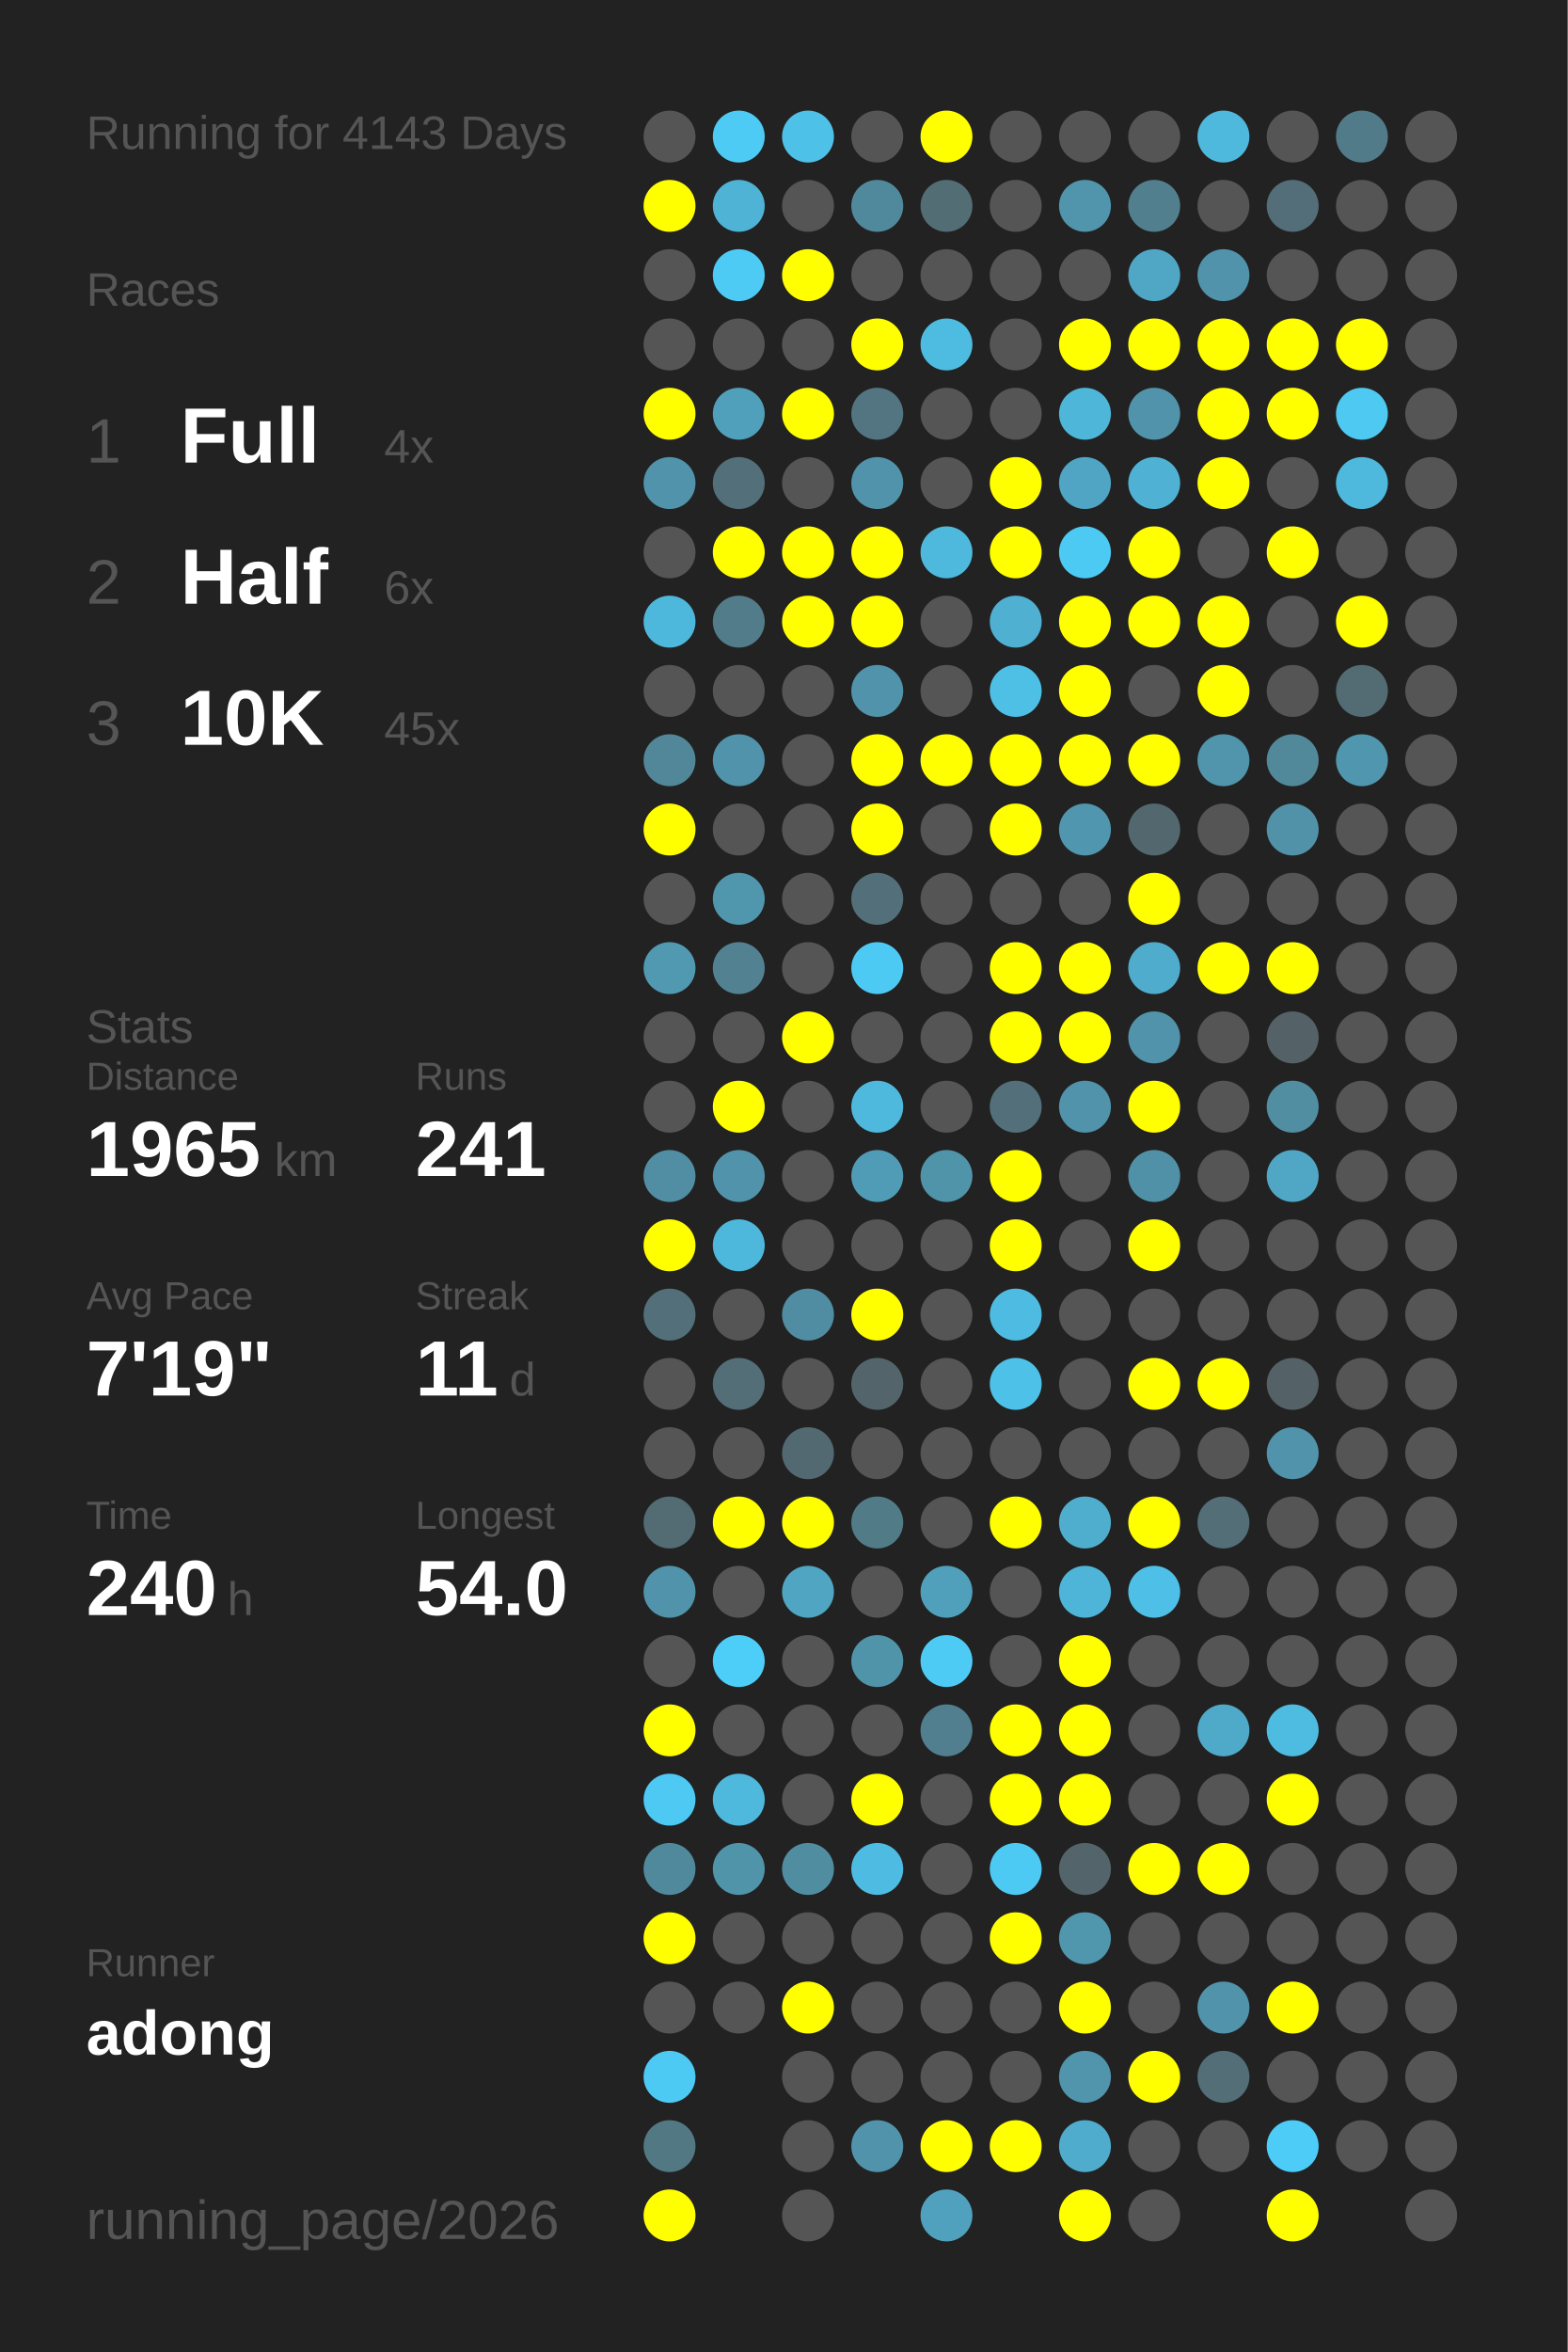
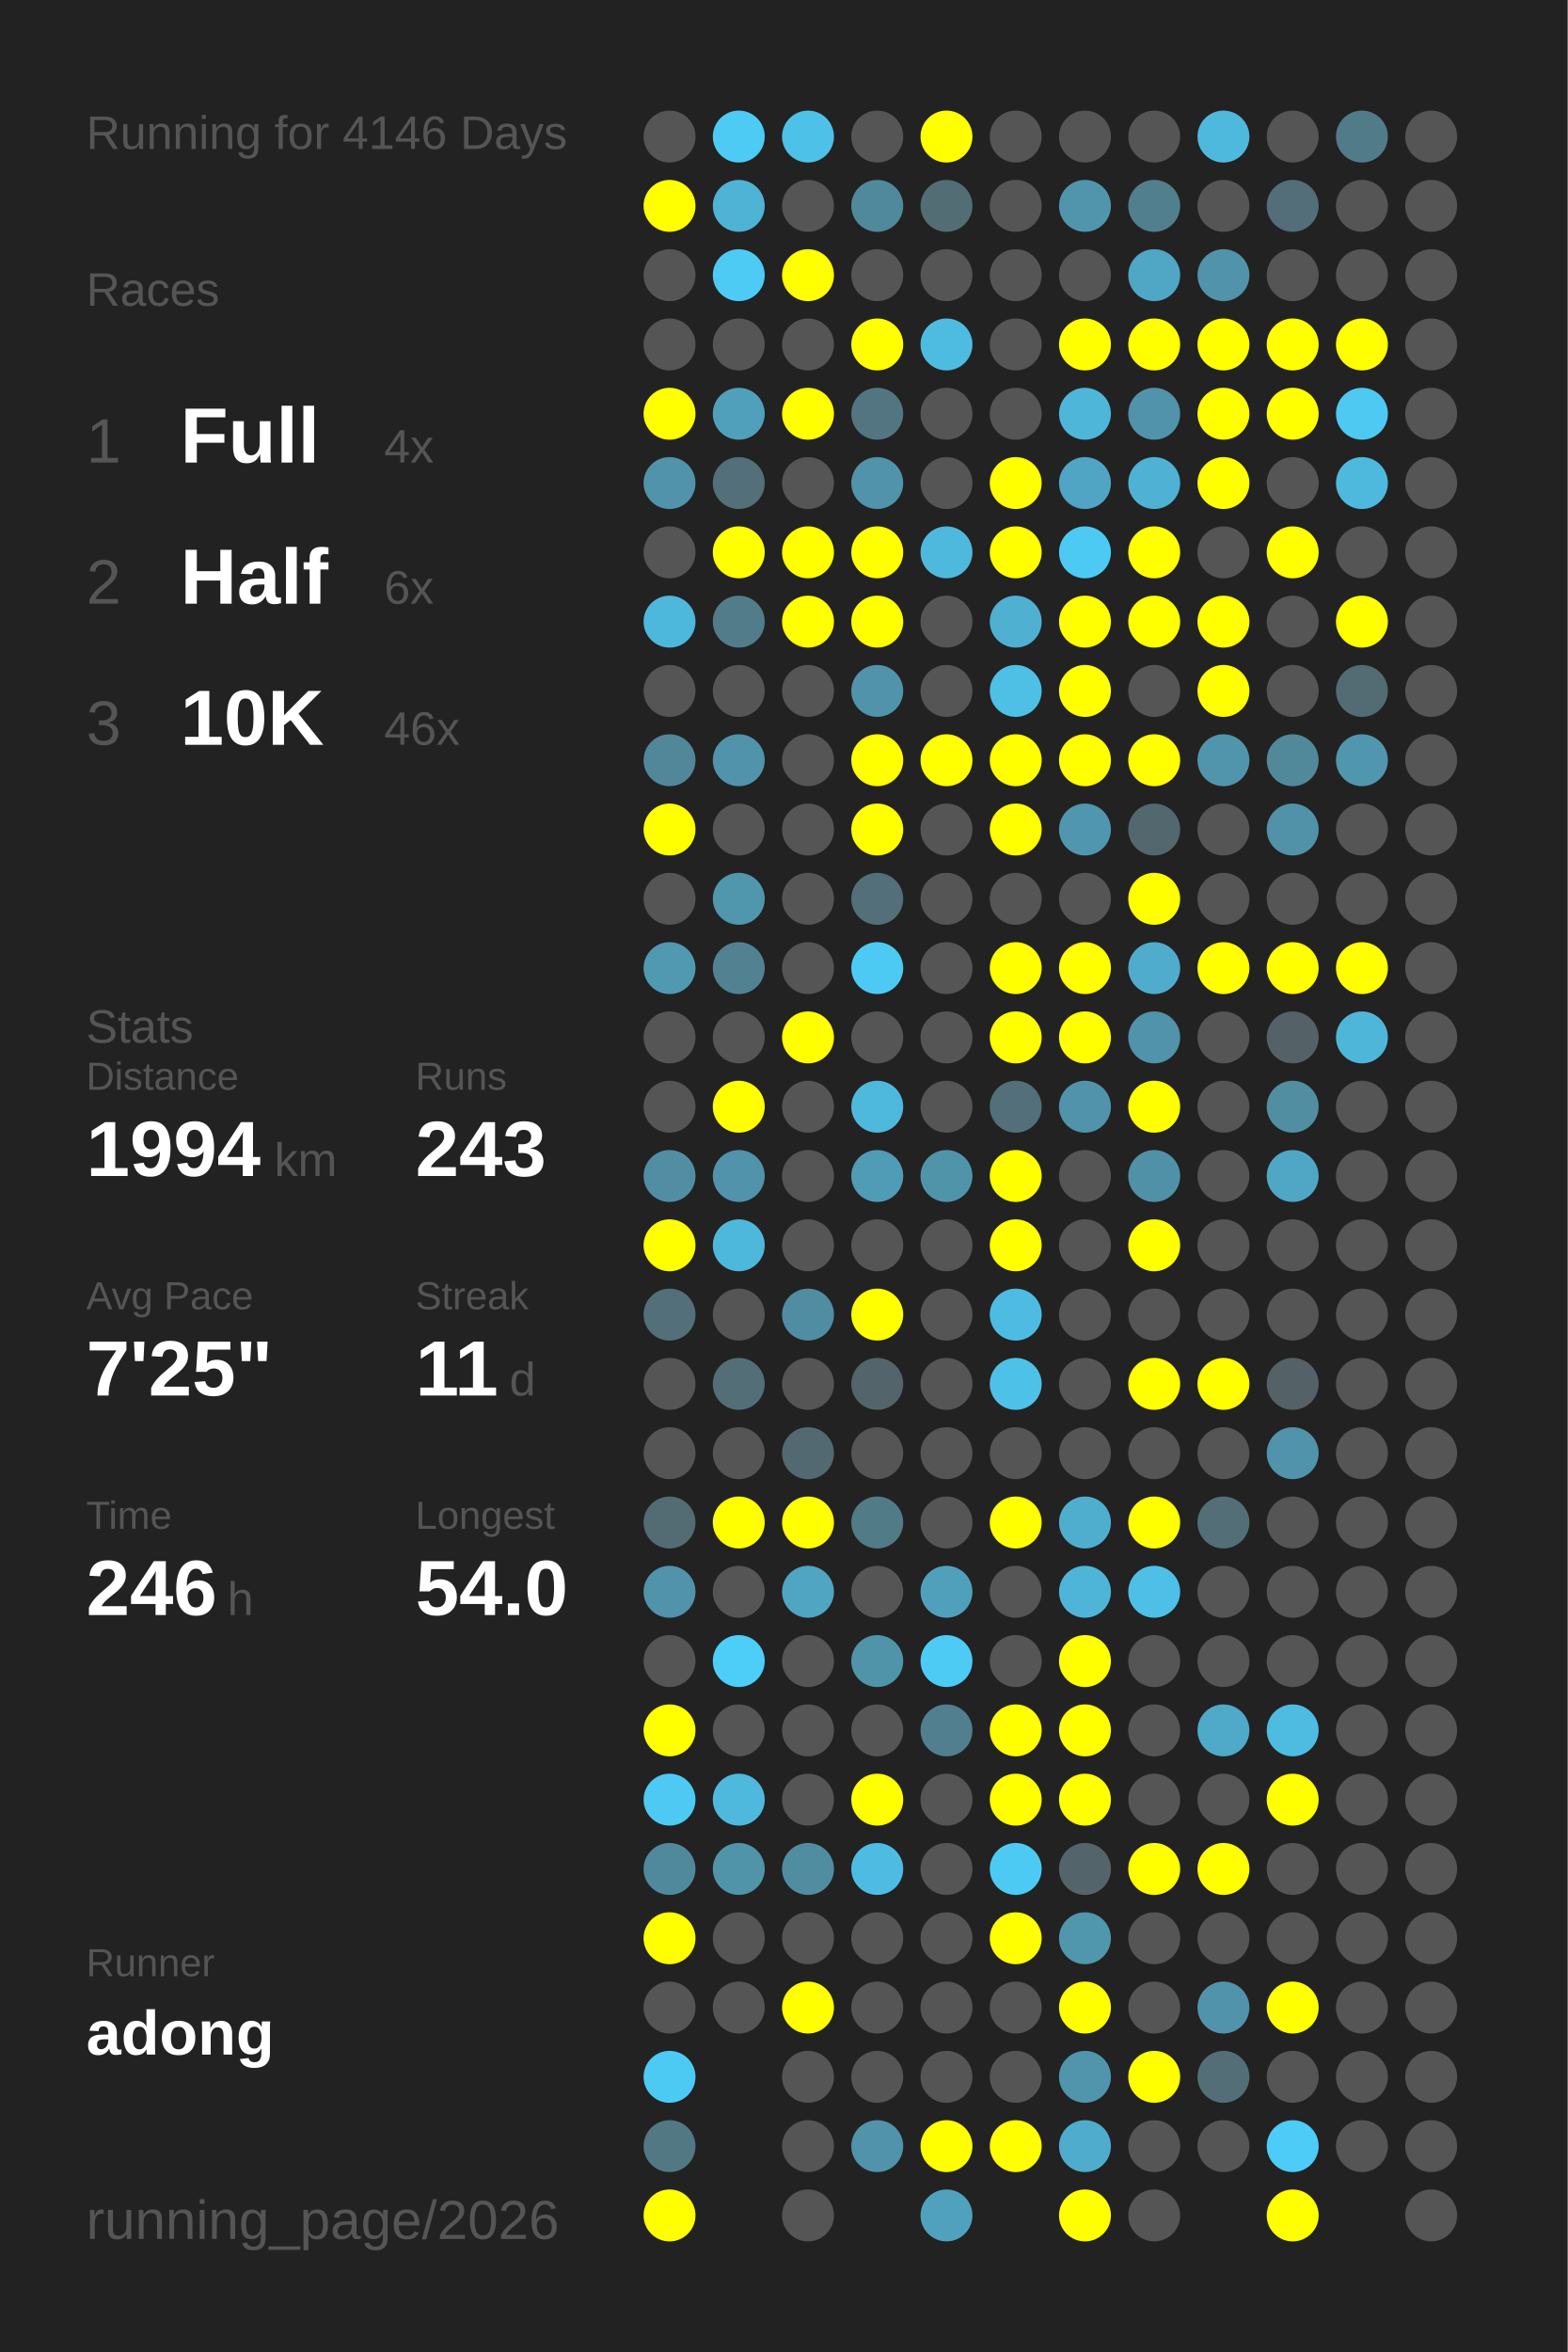
<svg xmlns="http://www.w3.org/2000/svg" baseProfile="full" height="300mm" version="1.1" viewBox="0,0,200,300" width="200mm">
  <defs />
  <rect fill="#222222" height="300" width="200" x="0" y="0" />
-   <text fill="#555555" style="font-size:6px; font-family:Arial;" x="11" y="19">Running for 4143 Days</text>
+   <text fill="#555555" style="font-size:6px; font-family:Arial;" x="11" y="19">Running for 4146 Days</text>
  <text fill="#555555" style="font-size:6px; font-family:Arial;" x="11" y="39">Races</text>
  <text fill="#555555" style="font-size:8px; font-family:Arial;" x="11" y="59">1</text>
  <text fill="#FFFFFF" style="font-size:10px; font-family:Arial; font-weight:bold;" x="23" y="59">Full</text>
  <text fill="#555555" style="font-size:6px; font-family:Arial;" x="49" y="59">4x</text>
  <text fill="#555555" style="font-size:8px; font-family:Arial;" x="11" y="77">2</text>
  <text fill="#FFFFFF" style="font-size:10px; font-family:Arial; font-weight:bold;" x="23" y="77">Half</text>
  <text fill="#555555" style="font-size:6px; font-family:Arial;" x="49" y="77">6x</text>
  <text fill="#555555" style="font-size:8px; font-family:Arial;" x="11" y="95">3</text>
  <text fill="#FFFFFF" style="font-size:10px; font-family:Arial; font-weight:bold;" x="23" y="95">10K</text>
-   <text fill="#555555" style="font-size:6px; font-family:Arial;" x="49" y="95">45x</text>
+   <text fill="#555555" style="font-size:6px; font-family:Arial;" x="49" y="95">46x</text>
  <text fill="#555555" style="font-size:6px; font-family:Arial;" x="11" y="133">Stats</text>
  <text fill="#555555" style="font-size:5px; font-family:Arial;" x="11" y="139">Distance</text>
-   <text fill="#FFFFFF" style="font-size:10px; font-family:Arial; font-weight:bold;" x="11" y="150">1965</text>
+   <text fill="#FFFFFF" style="font-size:10px; font-family:Arial; font-weight:bold;" x="11" y="150">1994</text>
  <text fill="#555555" style="font-size:6px; font-family:Arial;" x="35" y="150">km</text>
  <text fill="#555555" style="font-size:5px; font-family:Arial;" x="53" y="139">Runs</text>
-   <text fill="#FFFFFF" style="font-size:10px; font-family:Arial; font-weight:bold;" x="53" y="150">241</text>
+   <text fill="#FFFFFF" style="font-size:10px; font-family:Arial; font-weight:bold;" x="53" y="150">243</text>
  <text fill="#555555" style="font-size:5px; font-family:Arial;" x="11" y="167">Avg Pace</text>
-   <text fill="#FFFFFF" style="font-size:10px; font-family:Arial; font-weight:bold;" x="11" y="178">7'19"</text>
+   <text fill="#FFFFFF" style="font-size:10px; font-family:Arial; font-weight:bold;" x="11" y="178">7'25"</text>
  <text fill="#555555" style="font-size:5px; font-family:Arial;" x="53" y="167">Streak</text>
  <text fill="#FFFFFF" style="font-size:10px; font-family:Arial; font-weight:bold;" x="53" y="178">11</text>
  <text fill="#555555" style="font-size:6px; font-family:Arial;" x="65" y="178">d</text>
  <text fill="#555555" style="font-size:5px; font-family:Arial;" x="11" y="195">Time</text>
-   <text fill="#FFFFFF" style="font-size:10px; font-family:Arial; font-weight:bold;" x="11" y="206">240</text>
+   <text fill="#FFFFFF" style="font-size:10px; font-family:Arial; font-weight:bold;" x="11" y="206">246</text>
  <text fill="#555555" style="font-size:6px; font-family:Arial;" x="29" y="206">h</text>
  <text fill="#555555" style="font-size:5px; font-family:Arial;" x="53" y="195">Longest</text>
  <text fill="#FFFFFF" style="font-size:10px; font-family:Arial; font-weight:bold;" x="53" y="206">54.0</text>
  <text fill="#555555" style="font-size:5px; font-family:Arial;" x="11" y="252.065">Runner</text>
  <text fill="#FFFFFF" style="font-size:8px; font-family:Arial; font-weight:bold;" x="11" y="262.065">adong</text>
  <text fill="#555555" style="font-size:7px; font-family:Arial;" x="11" y="285.581">running_page/2026</text>
  <circle cx="85.417" cy="17.419" fill="#555555" r="3.312" />
  <circle cx="85.417" cy="26.258" fill="#FFFF00" r="3.312" />
  <circle cx="85.417" cy="35.097" fill="#555555" r="3.312" />
  <circle cx="85.417" cy="43.935" fill="#555555" r="3.312" />
  <circle cx="85.417" cy="52.774" fill="#FFFF00" r="3.312" />
  <circle cx="85.417" cy="61.613" fill="#5093aa" r="3.312" />
  <circle cx="85.417" cy="70.452" fill="#555555" r="3.312" />
  <circle cx="85.417" cy="79.29" fill="#4eb8dc" r="3.312" />
  <circle cx="85.417" cy="88.129" fill="#555555" r="3.312" />
  <circle cx="85.417" cy="96.968" fill="#518799" r="3.312" />
  <circle cx="85.417" cy="105.806" fill="#FFFF00" r="3.312" />
  <circle cx="85.417" cy="114.645" fill="#555555" r="3.312" />
  <circle cx="85.417" cy="123.484" fill="#5099b1" r="3.312" />
  <circle cx="85.417" cy="132.323" fill="#555555" r="3.312" />
  <circle cx="85.417" cy="141.161" fill="#555555" r="3.312" />
  <circle cx="85.417" cy="150" fill="#518ea3" r="3.312" />
  <circle cx="85.417" cy="158.839" fill="#FFFF00" r="3.312" />
  <circle cx="85.417" cy="167.677" fill="#53707a" r="3.312" />
  <circle cx="85.417" cy="176.516" fill="#555555" r="3.312" />
  <circle cx="85.417" cy="185.355" fill="#555555" r="3.312" />
  <circle cx="85.417" cy="194.194" fill="#536b73" r="3.312" />
  <circle cx="85.417" cy="203.032" fill="#5093aa" r="3.312" />
  <circle cx="85.417" cy="211.871" fill="#555555" r="3.312" />
  <circle cx="85.417" cy="220.71" fill="#FFFF00" r="3.312" />
  <circle cx="85.417" cy="229.548" fill="#4dc9f3" r="3.312" />
  <circle cx="85.417" cy="238.387" fill="#51899c" r="3.312" />
  <circle cx="85.417" cy="247.226" fill="#FFFF00" r="3.312" />
  <circle cx="85.417" cy="256.065" fill="#555555" r="3.312" />
  <circle cx="85.417" cy="264.903" fill="#4dcaf4" r="3.312" />
  <circle cx="85.417" cy="273.742" fill="#527884" r="3.312" />
  <circle cx="85.417" cy="282.581" fill="#FFFF00" r="3.312" />
  <circle cx="94.25" cy="17.419" fill="#4dcbf5" r="3.312" />
  <circle cx="94.25" cy="26.258" fill="#4eb3d5" r="3.312" />
  <circle cx="94.25" cy="35.097" fill="#4dcbf5" r="3.312" />
  <circle cx="94.25" cy="43.935" fill="#555555" r="3.312" />
  <circle cx="94.25" cy="52.774" fill="#50a0bb" r="3.312" />
  <circle cx="94.25" cy="61.613" fill="#536f79" r="3.312" />
  <circle cx="94.25" cy="70.452" fill="#FFFF00" r="3.312" />
  <circle cx="94.25" cy="79.29" fill="#527c8a" r="3.312" />
  <circle cx="94.25" cy="88.129" fill="#555555" r="3.312" />
  <circle cx="94.25" cy="96.968" fill="#5093aa" r="3.312" />
  <circle cx="94.25" cy="105.806" fill="#555555" r="3.312" />
  <circle cx="94.25" cy="114.645" fill="#5096ad" r="3.312" />
  <circle cx="94.25" cy="123.484" fill="#528292" r="3.312" />
  <circle cx="94.25" cy="132.323" fill="#555555" r="3.312" />
  <circle cx="94.25" cy="141.161" fill="#FFFF00" r="3.312" />
  <circle cx="94.25" cy="150" fill="#5093aa" r="3.312" />
  <circle cx="94.25" cy="158.839" fill="#4eb8dc" r="3.312" />
  <circle cx="94.25" cy="167.677" fill="#555555" r="3.312" />
  <circle cx="94.25" cy="176.516" fill="#536e77" r="3.312" />
  <circle cx="94.25" cy="185.355" fill="#555555" r="3.312" />
  <circle cx="94.25" cy="194.194" fill="#FFFF00" r="3.312" />
  <circle cx="94.25" cy="203.032" fill="#555555" r="3.312" />
  <circle cx="94.25" cy="211.871" fill="#4dcef9" r="3.312" />
  <circle cx="94.25" cy="220.71" fill="#555555" r="3.312" />
  <circle cx="94.25" cy="229.548" fill="#4eb9dd" r="3.312" />
  <circle cx="94.25" cy="238.387" fill="#5094aa" r="3.312" />
  <circle cx="94.25" cy="247.226" fill="#555555" r="3.312" />
  <circle cx="94.25" cy="256.065" fill="#555555" r="3.312" />
  <circle cx="103.083" cy="17.419" fill="#4ec1e8" r="3.312" />
  <circle cx="103.083" cy="26.258" fill="#555555" r="3.312" />
  <circle cx="103.083" cy="35.097" fill="#FFFF00" r="3.312" />
  <circle cx="103.083" cy="43.935" fill="#555555" r="3.312" />
  <circle cx="103.083" cy="52.774" fill="#FFFF00" r="3.312" />
  <circle cx="103.083" cy="61.613" fill="#555555" r="3.312" />
  <circle cx="103.083" cy="70.452" fill="#FFFF00" r="3.312" />
  <circle cx="103.083" cy="79.29" fill="#FFFF00" r="3.312" />
  <circle cx="103.083" cy="88.129" fill="#555555" r="3.312" />
  <circle cx="103.083" cy="96.968" fill="#555555" r="3.312" />
  <circle cx="103.083" cy="105.806" fill="#555555" r="3.312" />
  <circle cx="103.083" cy="114.645" fill="#555555" r="3.312" />
  <circle cx="103.083" cy="123.484" fill="#555555" r="3.312" />
  <circle cx="103.083" cy="132.323" fill="#FFFF00" r="3.312" />
  <circle cx="103.083" cy="141.161" fill="#555555" r="3.312" />
  <circle cx="103.083" cy="150" fill="#555555" r="3.312" />
  <circle cx="103.083" cy="158.839" fill="#555555" r="3.312" />
  <circle cx="103.083" cy="167.677" fill="#518da2" r="3.312" />
  <circle cx="103.083" cy="176.516" fill="#555555" r="3.312" />
  <circle cx="103.083" cy="185.355" fill="#536971" r="3.312" />
  <circle cx="103.083" cy="194.194" fill="#FFFF00" r="3.312" />
  <circle cx="103.083" cy="203.032" fill="#4fa5c2" r="3.312" />
  <circle cx="103.083" cy="211.871" fill="#555555" r="3.312" />
  <circle cx="103.083" cy="220.71" fill="#555555" r="3.312" />
  <circle cx="103.083" cy="229.548" fill="#555555" r="3.312" />
  <circle cx="103.083" cy="238.387" fill="#518da1" r="3.312" />
  <circle cx="103.083" cy="247.226" fill="#555555" r="3.312" />
  <circle cx="103.083" cy="256.065" fill="#FFFF00" r="3.312" />
  <circle cx="103.083" cy="264.903" fill="#555555" r="3.312" />
  <circle cx="103.083" cy="273.742" fill="#555555" r="3.312" />
  <circle cx="103.083" cy="282.581" fill="#555555" r="3.312" />
  <circle cx="111.917" cy="17.419" fill="#555555" r="3.312" />
  <circle cx="111.917" cy="26.258" fill="#51899c" r="3.312" />
  <circle cx="111.917" cy="35.097" fill="#555555" r="3.312" />
  <circle cx="111.917" cy="43.935" fill="#FFFF00" r="3.312" />
  <circle cx="111.917" cy="52.774" fill="#527581" r="3.312" />
  <circle cx="111.917" cy="61.613" fill="#5093aa" r="3.312" />
  <circle cx="111.917" cy="70.452" fill="#FFFF00" r="3.312" />
  <circle cx="111.917" cy="79.29" fill="#FFFF00" r="3.312" />
  <circle cx="111.917" cy="88.129" fill="#5093aa" r="3.312" />
  <circle cx="111.917" cy="96.968" fill="#FFFF00" r="3.312" />
  <circle cx="111.917" cy="105.806" fill="#FFFF00" r="3.312" />
  <circle cx="111.917" cy="114.645" fill="#53707a" r="3.312" />
  <circle cx="111.917" cy="123.484" fill="#4dcaf4" r="3.312" />
  <circle cx="111.917" cy="132.323" fill="#555555" r="3.312" />
  <circle cx="111.917" cy="141.161" fill="#4eb9dd" r="3.312" />
  <circle cx="111.917" cy="150" fill="#509cb6" r="3.312" />
  <circle cx="111.917" cy="158.839" fill="#555555" r="3.312" />
  <circle cx="111.917" cy="167.677" fill="#FFFF00" r="3.312" />
  <circle cx="111.917" cy="176.516" fill="#53656b" r="3.312" />
  <circle cx="111.917" cy="185.355" fill="#555555" r="3.312" />
  <circle cx="111.917" cy="194.194" fill="#527b88" r="3.312" />
  <circle cx="111.917" cy="203.032" fill="#555555" r="3.312" />
  <circle cx="111.917" cy="211.871" fill="#5094aa" r="3.312" />
  <circle cx="111.917" cy="220.71" fill="#555555" r="3.312" />
  <circle cx="111.917" cy="229.548" fill="#FFFF00" r="3.312" />
  <circle cx="111.917" cy="238.387" fill="#4ebce2" r="3.312" />
  <circle cx="111.917" cy="247.226" fill="#555555" r="3.312" />
  <circle cx="111.917" cy="256.065" fill="#555555" r="3.312" />
  <circle cx="111.917" cy="264.903" fill="#555555" r="3.312" />
  <circle cx="111.917" cy="273.742" fill="#5093aa" r="3.312" />
  <circle cx="120.75" cy="17.419" fill="#FFFF00" r="3.312" />
  <circle cx="120.75" cy="26.258" fill="#536d75" r="3.312" />
  <circle cx="120.75" cy="35.097" fill="#555555" r="3.312" />
  <circle cx="120.75" cy="43.935" fill="#4ebce1" r="3.312" />
  <circle cx="120.75" cy="52.774" fill="#555555" r="3.312" />
  <circle cx="120.75" cy="61.613" fill="#555555" r="3.312" />
  <circle cx="120.75" cy="70.452" fill="#4eb9dd" r="3.312" />
  <circle cx="120.75" cy="79.29" fill="#555555" r="3.312" />
  <circle cx="120.75" cy="88.129" fill="#555555" r="3.312" />
  <circle cx="120.75" cy="96.968" fill="#FFFF00" r="3.312" />
  <circle cx="120.75" cy="105.806" fill="#555555" r="3.312" />
  <circle cx="120.75" cy="114.645" fill="#555555" r="3.312" />
  <circle cx="120.75" cy="123.484" fill="#555555" r="3.312" />
  <circle cx="120.75" cy="132.323" fill="#555555" r="3.312" />
  <circle cx="120.75" cy="141.161" fill="#555555" r="3.312" />
  <circle cx="120.75" cy="150" fill="#5094aa" r="3.312" />
  <circle cx="120.75" cy="158.839" fill="#555555" r="3.312" />
  <circle cx="120.75" cy="167.677" fill="#555555" r="3.312" />
  <circle cx="120.75" cy="176.516" fill="#555555" r="3.312" />
  <circle cx="120.75" cy="185.355" fill="#555555" r="3.312" />
  <circle cx="120.75" cy="194.194" fill="#555555" r="3.312" />
  <circle cx="120.75" cy="203.032" fill="#50a0bb" r="3.312" />
  <circle cx="120.75" cy="211.871" fill="#4dcbf5" r="3.312" />
  <circle cx="120.75" cy="220.71" fill="#527f8f" r="3.312" />
  <circle cx="120.75" cy="229.548" fill="#555555" r="3.312" />
  <circle cx="120.75" cy="238.387" fill="#555555" r="3.312" />
  <circle cx="120.75" cy="247.226" fill="#555555" r="3.312" />
  <circle cx="120.75" cy="256.065" fill="#555555" r="3.312" />
  <circle cx="120.75" cy="264.903" fill="#555555" r="3.312" />
  <circle cx="120.75" cy="273.742" fill="#FFFF00" r="3.312" />
  <circle cx="120.75" cy="282.581" fill="#50a1bd" r="3.312" />
  <circle cx="129.583" cy="17.419" fill="#555555" r="3.312" />
  <circle cx="129.583" cy="26.258" fill="#555555" r="3.312" />
  <circle cx="129.583" cy="35.097" fill="#555555" r="3.312" />
  <circle cx="129.583" cy="43.935" fill="#555555" r="3.312" />
  <circle cx="129.583" cy="52.774" fill="#555555" r="3.312" />
  <circle cx="129.583" cy="61.613" fill="#FFFF00" r="3.312" />
  <circle cx="129.583" cy="70.452" fill="#FFFF00" r="3.312" />
  <circle cx="129.583" cy="79.29" fill="#4fb0d1" r="3.312" />
  <circle cx="129.583" cy="88.129" fill="#4ebfe5" r="3.312" />
  <circle cx="129.583" cy="96.968" fill="#FFFF00" r="3.312" />
  <circle cx="129.583" cy="105.806" fill="#FFFF00" r="3.312" />
  <circle cx="129.583" cy="114.645" fill="#555555" r="3.312" />
  <circle cx="129.583" cy="123.484" fill="#FFFF00" r="3.312" />
  <circle cx="129.583" cy="132.323" fill="#FFFF00" r="3.312" />
  <circle cx="129.583" cy="141.161" fill="#536f79" r="3.312" />
  <circle cx="129.583" cy="150" fill="#FFFF00" r="3.312" />
  <circle cx="129.583" cy="158.839" fill="#FFFF00" r="3.312" />
  <circle cx="129.583" cy="167.677" fill="#4ebce2" r="3.312" />
  <circle cx="129.583" cy="176.516" fill="#4ec1e8" r="3.312" />
  <circle cx="129.583" cy="185.355" fill="#555555" r="3.312" />
  <circle cx="129.583" cy="194.194" fill="#FFFF00" r="3.312" />
  <circle cx="129.583" cy="203.032" fill="#555555" r="3.312" />
  <circle cx="129.583" cy="211.871" fill="#555555" r="3.312" />
  <circle cx="129.583" cy="220.71" fill="#FFFF00" r="3.312" />
  <circle cx="129.583" cy="229.548" fill="#FFFF00" r="3.312" />
  <circle cx="129.583" cy="238.387" fill="#4dcaf4" r="3.312" />
  <circle cx="129.583" cy="247.226" fill="#FFFF00" r="3.312" />
  <circle cx="129.583" cy="256.065" fill="#555555" r="3.312" />
  <circle cx="129.583" cy="264.903" fill="#555555" r="3.312" />
  <circle cx="129.583" cy="273.742" fill="#FFFF00" r="3.312" />
  <circle cx="138.417" cy="17.419" fill="#555555" r="3.312" />
  <circle cx="138.417" cy="26.258" fill="#5095ac" r="3.312" />
  <circle cx="138.417" cy="35.097" fill="#555555" r="3.312" />
  <circle cx="138.417" cy="43.935" fill="#FFFF00" r="3.312" />
  <circle cx="138.417" cy="52.774" fill="#4eb6d9" r="3.312" />
  <circle cx="138.417" cy="61.613" fill="#4fa5c3" r="3.312" />
  <circle cx="138.417" cy="70.452" fill="#4dcaf4" r="3.312" />
  <circle cx="138.417" cy="79.29" fill="#FFFF00" r="3.312" />
  <circle cx="138.417" cy="88.129" fill="#FFFF00" r="3.312" />
  <circle cx="138.417" cy="96.968" fill="#FFFF00" r="3.312" />
  <circle cx="138.417" cy="105.806" fill="#5096ae" r="3.312" />
  <circle cx="138.417" cy="114.645" fill="#555555" r="3.312" />
  <circle cx="138.417" cy="123.484" fill="#FFFF00" r="3.312" />
  <circle cx="138.417" cy="132.323" fill="#FFFF00" r="3.312" />
  <circle cx="138.417" cy="141.161" fill="#5093aa" r="3.312" />
  <circle cx="138.417" cy="150" fill="#555555" r="3.312" />
  <circle cx="138.417" cy="158.839" fill="#555555" r="3.312" />
  <circle cx="138.417" cy="167.677" fill="#555555" r="3.312" />
  <circle cx="138.417" cy="176.516" fill="#555555" r="3.312" />
  <circle cx="138.417" cy="185.355" fill="#555555" r="3.312" />
  <circle cx="138.417" cy="194.194" fill="#4faece" r="3.312" />
  <circle cx="138.417" cy="203.032" fill="#4eb5d8" r="3.312" />
  <circle cx="138.417" cy="211.871" fill="#FFFF00" r="3.312" />
  <circle cx="138.417" cy="220.71" fill="#FFFF00" r="3.312" />
  <circle cx="138.417" cy="229.548" fill="#FFFF00" r="3.312" />
  <circle cx="138.417" cy="238.387" fill="#53656b" r="3.312" />
  <circle cx="138.417" cy="247.226" fill="#5096ad" r="3.312" />
  <circle cx="138.417" cy="256.065" fill="#FFFF00" r="3.312" />
  <circle cx="138.417" cy="264.903" fill="#5095ac" r="3.312" />
  <circle cx="138.417" cy="273.742" fill="#4faccc" r="3.312" />
  <circle cx="138.417" cy="282.581" fill="#FFFF00" r="3.312" />
  <circle cx="147.25" cy="17.419" fill="#555555" r="3.312" />
  <circle cx="147.25" cy="26.258" fill="#527f8e" r="3.312" />
  <circle cx="147.25" cy="35.097" fill="#4fa7c5" r="3.312" />
  <circle cx="147.25" cy="43.935" fill="#FFFF00" r="3.312" />
  <circle cx="147.25" cy="52.774" fill="#5093aa" r="3.312" />
  <circle cx="147.25" cy="61.613" fill="#4fb2d4" r="3.312" />
  <circle cx="147.25" cy="70.452" fill="#FFFF00" r="3.312" />
  <circle cx="147.25" cy="79.29" fill="#FFFF00" r="3.312" />
  <circle cx="147.25" cy="88.129" fill="#555555" r="3.312" />
  <circle cx="147.25" cy="96.968" fill="#FFFF00" r="3.312" />
  <circle cx="147.25" cy="105.806" fill="#53676e" r="3.312" />
  <circle cx="147.25" cy="114.645" fill="#FFFF00" r="3.312" />
  <circle cx="147.25" cy="123.484" fill="#4faccc" r="3.312" />
  <circle cx="147.25" cy="132.323" fill="#5093aa" r="3.312" />
  <circle cx="147.25" cy="141.161" fill="#FFFF00" r="3.312" />
  <circle cx="147.25" cy="150" fill="#5191a7" r="3.312" />
  <circle cx="147.25" cy="158.839" fill="#FFFF00" r="3.312" />
  <circle cx="147.25" cy="167.677" fill="#555555" r="3.312" />
  <circle cx="147.25" cy="176.516" fill="#FFFF00" r="3.312" />
  <circle cx="147.25" cy="185.355" fill="#555555" r="3.312" />
  <circle cx="147.25" cy="194.194" fill="#FFFF00" r="3.312" />
  <circle cx="147.25" cy="203.032" fill="#4ec0e7" r="3.312" />
  <circle cx="147.25" cy="211.871" fill="#555555" r="3.312" />
  <circle cx="147.25" cy="220.71" fill="#555555" r="3.312" />
  <circle cx="147.25" cy="229.548" fill="#555555" r="3.312" />
  <circle cx="147.25" cy="238.387" fill="#FFFF00" r="3.312" />
  <circle cx="147.25" cy="247.226" fill="#555555" r="3.312" />
  <circle cx="147.25" cy="256.065" fill="#555555" r="3.312" />
  <circle cx="147.25" cy="264.903" fill="#FFFF00" r="3.312" />
  <circle cx="147.25" cy="273.742" fill="#555555" r="3.312" />
  <circle cx="147.25" cy="282.581" fill="#555555" r="3.312" />
  <circle cx="156.083" cy="17.419" fill="#4eb9dd" r="3.312" />
  <circle cx="156.083" cy="26.258" fill="#555555" r="3.312" />
  <circle cx="156.083" cy="35.097" fill="#5093aa" r="3.312" />
  <circle cx="156.083" cy="43.935" fill="#FFFF00" r="3.312" />
  <circle cx="156.083" cy="52.774" fill="#FFFF00" r="3.312" />
  <circle cx="156.083" cy="61.613" fill="#FFFF00" r="3.312" />
  <circle cx="156.083" cy="70.452" fill="#555555" r="3.312" />
  <circle cx="156.083" cy="79.29" fill="#FFFF00" r="3.312" />
  <circle cx="156.083" cy="88.129" fill="#FFFF00" r="3.312" />
  <circle cx="156.083" cy="96.968" fill="#5095ac" r="3.312" />
  <circle cx="156.083" cy="105.806" fill="#555555" r="3.312" />
  <circle cx="156.083" cy="114.645" fill="#555555" r="3.312" />
  <circle cx="156.083" cy="123.484" fill="#FFFF00" r="3.312" />
  <circle cx="156.083" cy="132.323" fill="#555555" r="3.312" />
  <circle cx="156.083" cy="141.161" fill="#555555" r="3.312" />
  <circle cx="156.083" cy="150" fill="#555555" r="3.312" />
  <circle cx="156.083" cy="158.839" fill="#555555" r="3.312" />
  <circle cx="156.083" cy="167.677" fill="#555555" r="3.312" />
  <circle cx="156.083" cy="176.516" fill="#FFFF00" r="3.312" />
  <circle cx="156.083" cy="185.355" fill="#555555" r="3.312" />
  <circle cx="156.083" cy="194.194" fill="#536e77" r="3.312" />
  <circle cx="156.083" cy="203.032" fill="#555555" r="3.312" />
  <circle cx="156.083" cy="211.871" fill="#555555" r="3.312" />
  <circle cx="156.083" cy="220.71" fill="#4fa9c8" r="3.312" />
  <circle cx="156.083" cy="229.548" fill="#555555" r="3.312" />
  <circle cx="156.083" cy="238.387" fill="#FFFF00" r="3.312" />
  <circle cx="156.083" cy="247.226" fill="#555555" r="3.312" />
  <circle cx="156.083" cy="256.065" fill="#5093aa" r="3.312" />
  <circle cx="156.083" cy="264.903" fill="#536e77" r="3.312" />
  <circle cx="156.083" cy="273.742" fill="#555555" r="3.312" />
  <circle cx="164.917" cy="17.419" fill="#555555" r="3.312" />
  <circle cx="164.917" cy="26.258" fill="#536e78" r="3.312" />
  <circle cx="164.917" cy="35.097" fill="#555555" r="3.312" />
  <circle cx="164.917" cy="43.935" fill="#FFFF00" r="3.312" />
  <circle cx="164.917" cy="52.774" fill="#FFFF00" r="3.312" />
  <circle cx="164.917" cy="61.613" fill="#555555" r="3.312" />
  <circle cx="164.917" cy="70.452" fill="#FFFF00" r="3.312" />
  <circle cx="164.917" cy="79.29" fill="#555555" r="3.312" />
  <circle cx="164.917" cy="88.129" fill="#555555" r="3.312" />
  <circle cx="164.917" cy="96.968" fill="#51889a" r="3.312" />
  <circle cx="164.917" cy="105.806" fill="#5192a8" r="3.312" />
  <circle cx="164.917" cy="114.645" fill="#555555" r="3.312" />
  <circle cx="164.917" cy="123.484" fill="#FFFF00" r="3.312" />
  <circle cx="164.917" cy="132.323" fill="#546267" r="3.312" />
  <circle cx="164.917" cy="141.161" fill="#518ea2" r="3.312" />
  <circle cx="164.917" cy="150" fill="#4fa7c5" r="3.312" />
  <circle cx="164.917" cy="158.839" fill="#555555" r="3.312" />
  <circle cx="164.917" cy="167.677" fill="#555555" r="3.312" />
  <circle cx="164.917" cy="176.516" fill="#546166" r="3.312" />
  <circle cx="164.917" cy="185.355" fill="#5093aa" r="3.312" />
  <circle cx="164.917" cy="194.194" fill="#555555" r="3.312" />
  <circle cx="164.917" cy="203.032" fill="#555555" r="3.312" />
  <circle cx="164.917" cy="211.871" fill="#555555" r="3.312" />
  <circle cx="164.917" cy="220.71" fill="#4ebce1" r="3.312" />
  <circle cx="164.917" cy="229.548" fill="#FFFF00" r="3.312" />
  <circle cx="164.917" cy="238.387" fill="#555555" r="3.312" />
  <circle cx="164.917" cy="247.226" fill="#555555" r="3.312" />
  <circle cx="164.917" cy="256.065" fill="#FFFF00" r="3.312" />
  <circle cx="164.917" cy="264.903" fill="#555555" r="3.312" />
  <circle cx="164.917" cy="273.742" fill="#4dccf7" r="3.312" />
  <circle cx="164.917" cy="282.581" fill="#FFFF00" r="3.312" />
  <circle cx="173.75" cy="17.419" fill="#527b89" r="3.312" />
  <circle cx="173.75" cy="26.258" fill="#555555" r="3.312" />
  <circle cx="173.75" cy="35.097" fill="#555555" r="3.312" />
  <circle cx="173.75" cy="43.935" fill="#FFFF00" r="3.312" />
  <circle cx="173.75" cy="52.774" fill="#4dc9f2" r="3.312" />
  <circle cx="173.75" cy="61.613" fill="#4eb9dd" r="3.312" />
  <circle cx="173.75" cy="70.452" fill="#555555" r="3.312" />
  <circle cx="173.75" cy="79.29" fill="#FFFF00" r="3.312" />
  <circle cx="173.75" cy="88.129" fill="#536b73" r="3.312" />
  <circle cx="173.75" cy="96.968" fill="#5096ae" r="3.312" />
  <circle cx="173.75" cy="105.806" fill="#555555" r="3.312" />
  <circle cx="173.75" cy="114.645" fill="#555555" r="3.312" />
-   <circle cx="173.75" cy="123.484" fill="#555555" r="3.312" />
-   <circle cx="173.75" cy="132.323" fill="#555555" r="3.312" />
+   <circle cx="173.75" cy="123.484" fill="#FFFF00" r="3.312" />
+   <circle cx="173.75" cy="132.323" fill="#4eb6d9" r="3.312" />
  <circle cx="173.75" cy="141.161" fill="#555555" r="3.312" />
  <circle cx="173.75" cy="150" fill="#555555" r="3.312" />
  <circle cx="173.75" cy="158.839" fill="#555555" r="3.312" />
  <circle cx="173.75" cy="167.677" fill="#555555" r="3.312" />
  <circle cx="173.75" cy="176.516" fill="#555555" r="3.312" />
  <circle cx="173.75" cy="185.355" fill="#555555" r="3.312" />
  <circle cx="173.75" cy="194.194" fill="#555555" r="3.312" />
  <circle cx="173.75" cy="203.032" fill="#555555" r="3.312" />
  <circle cx="173.75" cy="211.871" fill="#555555" r="3.312" />
  <circle cx="173.75" cy="220.71" fill="#555555" r="3.312" />
  <circle cx="173.75" cy="229.548" fill="#555555" r="3.312" />
  <circle cx="173.75" cy="238.387" fill="#555555" r="3.312" />
  <circle cx="173.75" cy="247.226" fill="#555555" r="3.312" />
  <circle cx="173.75" cy="256.065" fill="#555555" r="3.312" />
  <circle cx="173.75" cy="264.903" fill="#555555" r="3.312" />
  <circle cx="173.75" cy="273.742" fill="#555555" r="3.312" />
  <circle cx="182.583" cy="17.419" fill="#555555" r="3.312" />
  <circle cx="182.583" cy="26.258" fill="#555555" r="3.312" />
  <circle cx="182.583" cy="35.097" fill="#555555" r="3.312" />
  <circle cx="182.583" cy="43.935" fill="#555555" r="3.312" />
  <circle cx="182.583" cy="52.774" fill="#555555" r="3.312" />
  <circle cx="182.583" cy="61.613" fill="#555555" r="3.312" />
  <circle cx="182.583" cy="70.452" fill="#555555" r="3.312" />
  <circle cx="182.583" cy="79.29" fill="#555555" r="3.312" />
  <circle cx="182.583" cy="88.129" fill="#555555" r="3.312" />
  <circle cx="182.583" cy="96.968" fill="#555555" r="3.312" />
  <circle cx="182.583" cy="105.806" fill="#555555" r="3.312" />
  <circle cx="182.583" cy="114.645" fill="#555555" r="3.312" />
  <circle cx="182.583" cy="123.484" fill="#555555" r="3.312" />
  <circle cx="182.583" cy="132.323" fill="#555555" r="3.312" />
  <circle cx="182.583" cy="141.161" fill="#555555" r="3.312" />
  <circle cx="182.583" cy="150" fill="#555555" r="3.312" />
  <circle cx="182.583" cy="158.839" fill="#555555" r="3.312" />
  <circle cx="182.583" cy="167.677" fill="#555555" r="3.312" />
  <circle cx="182.583" cy="176.516" fill="#555555" r="3.312" />
  <circle cx="182.583" cy="185.355" fill="#555555" r="3.312" />
  <circle cx="182.583" cy="194.194" fill="#555555" r="3.312" />
  <circle cx="182.583" cy="203.032" fill="#555555" r="3.312" />
  <circle cx="182.583" cy="211.871" fill="#555555" r="3.312" />
  <circle cx="182.583" cy="220.71" fill="#555555" r="3.312" />
  <circle cx="182.583" cy="229.548" fill="#555555" r="3.312" />
  <circle cx="182.583" cy="238.387" fill="#555555" r="3.312" />
  <circle cx="182.583" cy="247.226" fill="#555555" r="3.312" />
  <circle cx="182.583" cy="256.065" fill="#555555" r="3.312" />
  <circle cx="182.583" cy="264.903" fill="#555555" r="3.312" />
  <circle cx="182.583" cy="273.742" fill="#555555" r="3.312" />
  <circle cx="182.583" cy="282.581" fill="#555555" r="3.312" />
</svg>
